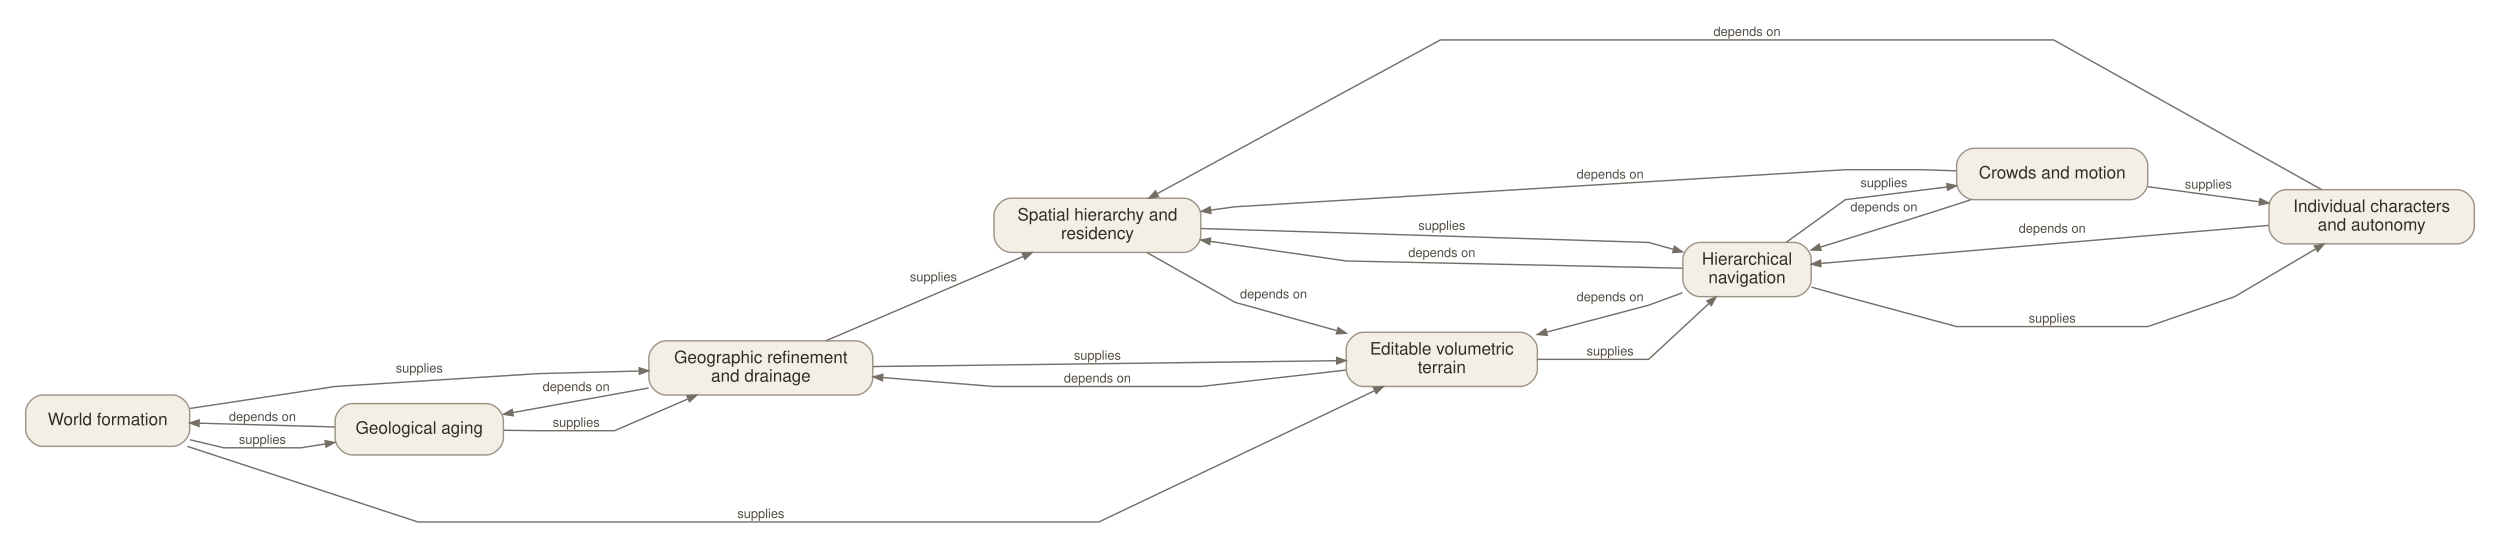
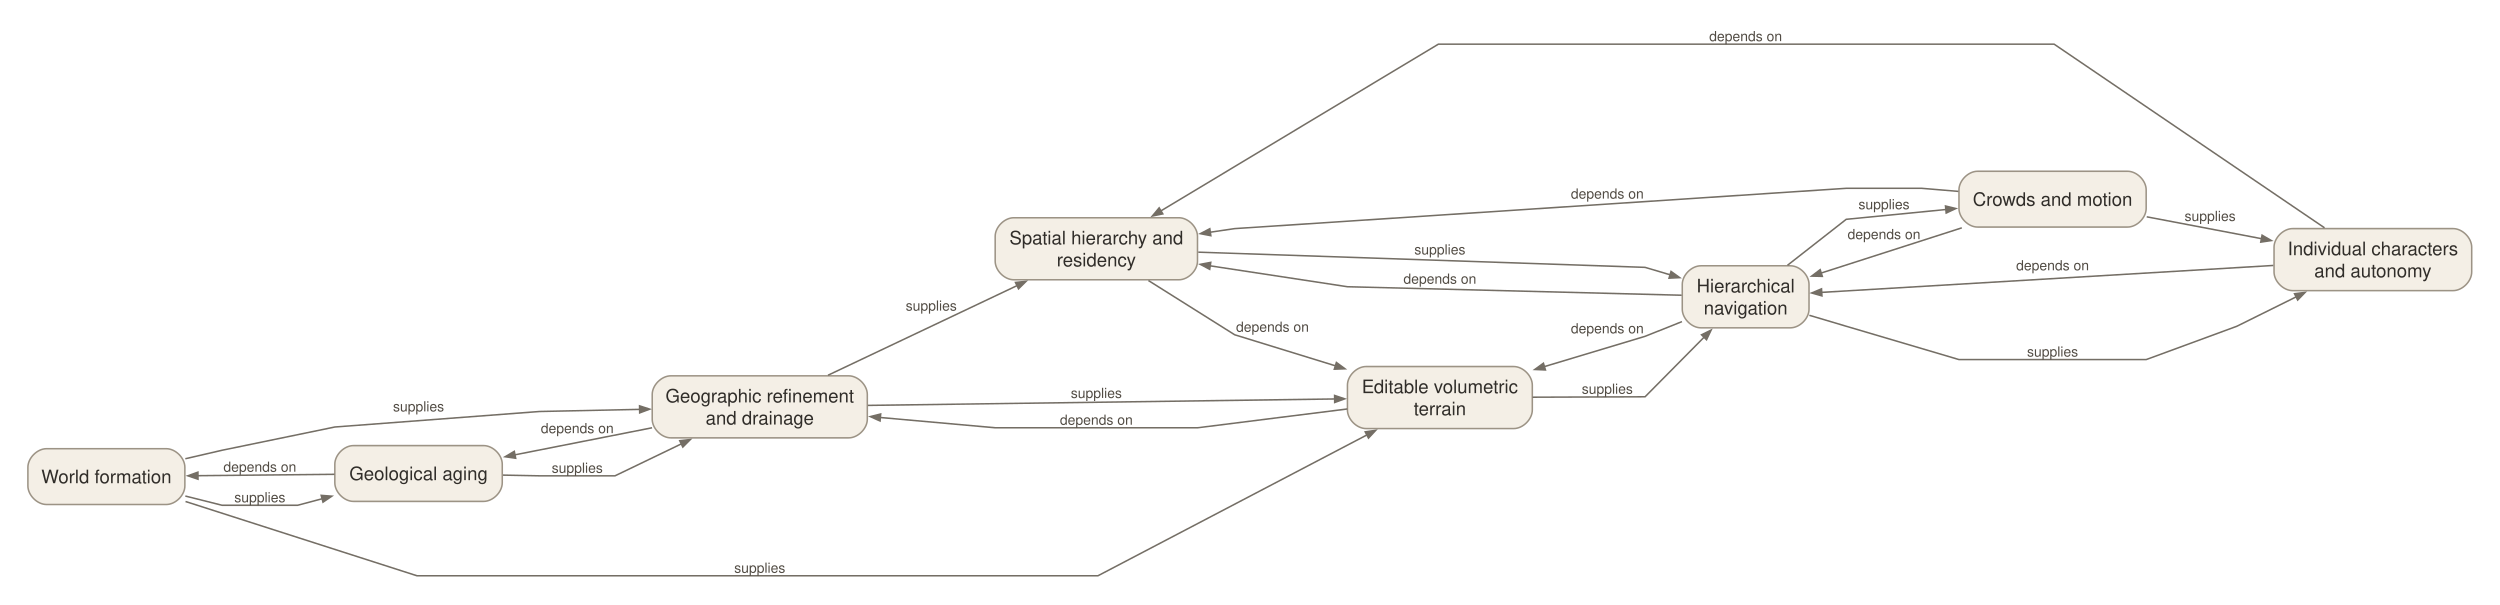
- <svg xmlns="http://www.w3.org/2000/svg" width="1753pt" height="384pt" viewBox="0.00 0.00 1753.00 384.00">
-   <g id="graph0" class="graph" transform="scale(1 1) rotate(0) translate(18 366)">
+ <svg xmlns="http://www.w3.org/2000/svg" width="1613pt" height="390pt" viewBox="0.00 0.00 1613.00 390.00">
+   <g id="graph0" class="graph" transform="scale(1 1) rotate(0) translate(18 371.5)">
    <g id="node1" class="node">
-       <path fill="#f4efe6" stroke="#9c9385" d="M103,-89C103,-89 12,-89 12,-89 6,-89 0,-83 0,-77 0,-77 0,-65 0,-65 0,-59 6,-53 12,-53 12,-53 103,-53 103,-53 109,-53 115,-59 115,-65 115,-65 115,-77 115,-77 115,-83 109,-89 103,-89" />
-       <text text-anchor="middle" x="57.5" y="-67.9" font-family="Helvetica,sans-Serif" font-size="12.00" fill="#302d29">World formation</text>
+       <path fill="#f4efe6" stroke="#9c9385" d="M89.28,-82C89.28,-82 12,-82 12,-82 6,-82 0,-76 0,-70 0,-70 0,-58 0,-58 0,-52 6,-46 12,-46 12,-46 89.28,-46 89.28,-46 95.28,-46 101.28,-52 101.28,-58 101.28,-58 101.28,-70 101.28,-70 101.28,-76 95.28,-82 89.28,-82" />
+       <text xml:space="preserve" text-anchor="middle" x="50.64" y="-59.73" font-family="Helvetica,sans-Serif" font-size="12.00" fill="#302d29">World formation</text>
    </g>
    <g id="node2" class="node">
-       <path fill="#f4efe6" stroke="#9c9385" d="M323,-83C323,-83 229,-83 229,-83 223,-83 217,-77 217,-71 217,-71 217,-59 217,-59 217,-53 223,-47 229,-47 229,-47 323,-47 323,-47 329,-47 335,-53 335,-59 335,-59 335,-71 335,-71 335,-77 329,-83 323,-83" />
-       <text text-anchor="middle" x="276" y="-61.9" font-family="Helvetica,sans-Serif" font-size="12.00" fill="#302d29">Geological aging</text>
+       <path fill="#f4efe6" stroke="#9c9385" d="M294.06,-84C294.06,-84 210.03,-84 210.03,-84 204.03,-84 198.03,-78 198.03,-72 198.03,-72 198.03,-60 198.03,-60 198.03,-54 204.03,-48 210.03,-48 210.03,-48 294.06,-48 294.06,-48 300.06,-48 306.06,-54 306.06,-60 306.06,-60 306.06,-72 306.06,-72 306.06,-78 300.06,-84 294.06,-84" />
+       <text xml:space="preserve" text-anchor="middle" x="252.05" y="-61.73" font-family="Helvetica,sans-Serif" font-size="12.00" fill="#302d29">Geological aging</text>
    </g>
    <g id="edge1" class="edge">
-       <path fill="none" stroke="#746e65" d="M115.28,-57.6C128.6,-54.45 139,-52 139,-52 139,-52 193,-52 193,-52 193,-52 200.11,-53.13 210.13,-54.72" />
-       <polygon fill="#746e65" stroke="#746e65" points="209.94,-56.99 216.72,-55.76 210.65,-52.5 209.94,-56.99" />
-       <text text-anchor="middle" x="166" y="-54.8" font-family="Helvetica,sans-Serif" font-size="9.00" fill="#514b43">supplies</text>
+       <path fill="none" stroke="#746e65" d="M101.57,-51.46C114.71,-48.16 125.28,-45.5 125.28,-45.5 125.28,-45.5 174.03,-45.5 174.03,-45.5 174.03,-45.5 180.62,-47.26 189.95,-49.74" />
+       <polygon fill="#746e65" stroke="#746e65" points="189.23,-51.9 196.09,-51.37 190.4,-47.5 189.23,-51.9" />
+       <text xml:space="preserve" text-anchor="middle" x="149.66" y="-47.45" font-family="Helvetica,sans-Serif" font-size="9.00" fill="#514b43">supplies</text>
    </g>
    <g id="node3" class="node">
-       <path fill="#f4efe6" stroke="#9c9385" d="M582,-127C582,-127 449,-127 449,-127 443,-127 437,-121 437,-115 437,-115 437,-101 437,-101 437,-95 443,-89 449,-89 449,-89 582,-89 582,-89 588,-89 594,-95 594,-101 594,-101 594,-115 594,-115 594,-121 588,-127 582,-127" />
-       <text text-anchor="middle" x="515.5" y="-111.4" font-family="Helvetica,sans-Serif" font-size="12.00" fill="#302d29">Geographic refinement</text>
-       <text text-anchor="middle" x="515.5" y="-98.4" font-family="Helvetica,sans-Serif" font-size="12.00" fill="#302d29">and drainage</text>
+       <path fill="#f4efe6" stroke="#9c9385" d="M529.59,-129.01C529.59,-129.01 414.81,-129.01 414.81,-129.01 408.81,-129.01 402.81,-123.01 402.81,-117.01 402.81,-117.01 402.81,-100.99 402.81,-100.99 402.81,-94.99 408.81,-88.99 414.81,-88.99 414.81,-88.99 529.59,-88.99 529.59,-88.99 535.59,-88.99 541.59,-94.99 541.59,-100.99 541.59,-100.99 541.59,-117.01 541.59,-117.01 541.59,-123.01 535.59,-129.01 529.59,-129.01" />
+       <text xml:space="preserve" text-anchor="middle" x="472.2" y="-111.85" font-family="Helvetica,sans-Serif" font-size="12.00" fill="#302d29">Geographic refinement</text>
+       <text xml:space="preserve" text-anchor="middle" x="472.2" y="-97.6" font-family="Helvetica,sans-Serif" font-size="12.00" fill="#302d29">and drainage</text>
    </g>
    <g id="edge2" class="edge">
-       <path fill="none" stroke="#746e65" d="M115.27,-79.6C160.75,-86.48 217,-95 217,-95 217,-95 359,-104 359,-104 359,-104 393.45,-104.89 429.92,-105.82" />
-       <polygon fill="#746e65" stroke="#746e65" points="430.19,-108.11 436.75,-106 430.31,-103.56 430.19,-108.11" />
-       <text text-anchor="middle" x="276" y="-104.8" font-family="Helvetica,sans-Serif" font-size="9.00" fill="#514b43">supplies</text>
+       <path fill="none" stroke="#746e65" d="M101.57,-75.53C114.71,-78.56 125.28,-81 125.28,-81 125.28,-81 198.03,-96 198.03,-96 198.03,-96 330.06,-106 330.06,-106 330.06,-106 361.49,-106.67 394.69,-107.37" />
+       <polygon fill="#746e65" stroke="#746e65" points="394.64,-109.65 401.18,-107.51 394.73,-105.1 394.64,-109.65" />
+       <text xml:space="preserve" text-anchor="middle" x="252.05" y="-106.06" font-family="Helvetica,sans-Serif" font-size="9.00" fill="#514b43">supplies</text>
    </g>
    <g id="node4" class="node">
-       <path fill="#f4efe6" stroke="#9c9385" d="M1048,-133C1048,-133 938,-133 938,-133 932,-133 926,-127 926,-121 926,-121 926,-107 926,-107 926,-101 932,-95 938,-95 938,-95 1048,-95 1048,-95 1054,-95 1060,-101 1060,-107 1060,-107 1060,-121 1060,-121 1060,-127 1054,-133 1048,-133" />
-       <text text-anchor="middle" x="993" y="-117.4" font-family="Helvetica,sans-Serif" font-size="12.00" fill="#302d29">Editable volumetric</text>
-       <text text-anchor="middle" x="993" y="-104.4" font-family="Helvetica,sans-Serif" font-size="12.00" fill="#302d29">terrain</text>
+       <path fill="#f4efe6" stroke="#9c9385" d="M958.65,-135.01C958.65,-135.01 863.37,-135.01 863.37,-135.01 857.37,-135.01 851.37,-129.01 851.37,-123.01 851.37,-123.01 851.37,-106.99 851.37,-106.99 851.37,-100.99 857.37,-94.99 863.37,-94.99 863.37,-94.99 958.65,-94.99 958.65,-94.99 964.65,-94.99 970.65,-100.99 970.65,-106.99 970.65,-106.99 970.65,-123.01 970.65,-123.01 970.65,-129.01 964.65,-135.01 958.65,-135.01" />
+       <text xml:space="preserve" text-anchor="middle" x="911.01" y="-117.85" font-family="Helvetica,sans-Serif" font-size="12.00" fill="#302d29">Editable volumetric</text>
+       <text xml:space="preserve" text-anchor="middle" x="911.01" y="-103.6" font-family="Helvetica,sans-Serif" font-size="12.00" fill="#302d29">terrain</text>
    </g>
    <g id="edge3" class="edge">
-       <path fill="none" stroke="#746e65" d="M113.41,-52.99C177.55,-31.96 275,0 275,0 275,0 275,0 752.5,0 752.5,0 876.16,-58.86 945.76,-91.99" />
-       <polygon fill="#746e65" stroke="#746e65" points="945.07,-94.18 951.91,-94.92 947.02,-90.07 945.07,-94.18" />
-       <text text-anchor="middle" x="515.5" y="-2.8" font-family="Helvetica,sans-Serif" font-size="9.00" fill="#514b43">supplies</text>
+       <path fill="none" stroke="#746e65" d="M101.7,-47.93C160.77,-28.97 251.05,0 251.05,0 251.05,0 251.05,0 690.36,0 690.36,0 799.76,-57.28 864.14,-90.99" />
+       <polygon fill="#746e65" stroke="#746e65" points="862.84,-92.87 869.65,-93.87 864.95,-88.84 862.84,-92.87" />
+       <text xml:space="preserve" text-anchor="middle" x="472.2" y="-1.95" font-family="Helvetica,sans-Serif" font-size="9.00" fill="#514b43">supplies</text>
    </g>
    <g id="edge4" class="edge">
-       <path fill="none" stroke="#746e65" d="M216.85,-66.61C187.5,-67.42 151.85,-68.41 121.81,-69.25" />
-       <polygon fill="#746e65" stroke="#746e65" points="121.53,-66.98 115.1,-69.43 121.66,-71.53 121.53,-66.98" />
-       <text text-anchor="middle" x="166" y="-70.8" font-family="Helvetica,sans-Serif" font-size="9.00" fill="#514b43">depends on</text>
+       <path fill="none" stroke="#746e65" d="M197.82,-65.47C170.55,-65.19 137.31,-64.86 109.42,-64.58" />
+       <polygon fill="#746e65" stroke="#746e65" points="109.74,-62.31 103.21,-64.52 109.69,-66.86 109.74,-62.31" />
+       <text xml:space="preserve" text-anchor="middle" x="149.66" y="-67.13" font-family="Helvetica,sans-Serif" font-size="9.00" fill="#514b43">depends on</text>
    </g>
    <g id="edge5" class="edge">
-       <path fill="none" stroke="#746e65" d="M335.28,-64.29C348.64,-64.13 359,-64 359,-64 359,-64 413,-64 413,-64 413,-64 438.83,-75.2 464.43,-86.3" />
-       <polygon fill="#746e65" stroke="#746e65" points="463.7,-88.46 470.57,-88.96 465.51,-84.28 463.7,-88.46" />
-       <text text-anchor="middle" x="386" y="-66.8" font-family="Helvetica,sans-Serif" font-size="9.00" fill="#514b43">supplies</text>
+       <path fill="none" stroke="#746e65" d="M306.53,-64.96C319.68,-64.7 330.06,-64.5 330.06,-64.5 330.06,-64.5 378.81,-64.5 378.81,-64.5 378.81,-64.5 399.73,-74.58 421.66,-85.14" />
+       <polygon fill="#746e65" stroke="#746e65" points="420.58,-87.15 427.43,-87.92 422.56,-83.05 420.58,-87.15" />
+       <text xml:space="preserve" text-anchor="middle" x="354.44" y="-66.45" font-family="Helvetica,sans-Serif" font-size="9.00" fill="#514b43">supplies</text>
    </g>
    <g id="edge6" class="edge">
-       <path fill="none" stroke="#746e65" d="M436.82,-93.94C406.03,-88.36 371.04,-82.03 341.66,-76.71" />
-       <polygon fill="#746e65" stroke="#746e65" points="341.9,-74.44 335.1,-75.52 341.09,-78.92 341.9,-74.44" />
-       <text text-anchor="middle" x="386" y="-91.8" font-family="Helvetica,sans-Serif" font-size="9.00" fill="#514b43">depends on</text>
+       <path fill="none" stroke="#746e65" d="M402.7,-95.5C374.3,-89.9 341.61,-83.46 314.04,-78.02" />
+       <polygon fill="#746e65" stroke="#746e65" points="314.71,-75.84 307.9,-76.81 313.83,-80.3 314.71,-75.84" />
+       <text xml:space="preserve" text-anchor="middle" x="354.44" y="-92.02" font-family="Helvetica,sans-Serif" font-size="9.00" fill="#514b43">depends on</text>
    </g>
    <g id="edge7" class="edge">
-       <path fill="none" stroke="#746e65" d="M594.22,-108.98C684.17,-110.12 831.16,-111.97 919.04,-113.08" />
-       <polygon fill="#746e65" stroke="#746e65" points="919.26,-115.36 925.78,-113.16 919.31,-110.81 919.26,-115.36" />
-       <text text-anchor="middle" x="751.5" y="-113.8" font-family="Helvetica,sans-Serif" font-size="9.00" fill="#514b43">supplies</text>
+       <path fill="none" stroke="#746e65" d="M541.93,-109.94C624.44,-111.08 761.86,-112.97 843.41,-114.09" />
+       <polygon fill="#746e65" stroke="#746e65" points="843.08,-116.36 849.61,-114.17 843.14,-111.81 843.08,-116.36" />
+       <text xml:space="preserve" text-anchor="middle" x="689.36" y="-114.74" font-family="Helvetica,sans-Serif" font-size="9.00" fill="#514b43">supplies</text>
    </g>
    <g id="node5" class="node">
-       <path fill="#f4efe6" stroke="#9c9385" d="M812,-227C812,-227 691,-227 691,-227 685,-227 679,-221 679,-215 679,-215 679,-201 679,-201 679,-195 685,-189 691,-189 691,-189 812,-189 812,-189 818,-189 824,-195 824,-201 824,-201 824,-215 824,-215 824,-221 818,-227 812,-227" />
-       <text text-anchor="middle" x="751.5" y="-211.4" font-family="Helvetica,sans-Serif" font-size="12.00" fill="#302d29">Spatial hierarchy and</text>
-       <text text-anchor="middle" x="751.5" y="-198.4" font-family="Helvetica,sans-Serif" font-size="12.00" fill="#302d29">residency</text>
+       <path fill="#f4efe6" stroke="#9c9385" d="M742.62,-231.01C742.62,-231.01 636.09,-231.01 636.09,-231.01 630.09,-231.01 624.09,-225.01 624.09,-219.01 624.09,-219.01 624.09,-202.99 624.09,-202.99 624.09,-196.99 630.09,-190.99 636.09,-190.99 636.09,-190.99 742.62,-190.99 742.62,-190.99 748.62,-190.99 754.62,-196.99 754.62,-202.99 754.62,-202.99 754.62,-219.01 754.62,-219.01 754.62,-225.01 748.62,-231.01 742.62,-231.01" />
+       <text xml:space="preserve" text-anchor="middle" x="689.36" y="-213.85" font-family="Helvetica,sans-Serif" font-size="12.00" fill="#302d29">Spatial hierarchy and</text>
+       <text xml:space="preserve" text-anchor="middle" x="689.36" y="-199.6" font-family="Helvetica,sans-Serif" font-size="12.00" fill="#302d29">residency</text>
    </g>
    <g id="edge8" class="edge">
-       <path fill="none" stroke="#746e65" d="M561.06,-127.04C600.54,-143.92 658.16,-168.54 699.47,-186.19" />
-       <polygon fill="#746e65" stroke="#746e65" points="698.83,-188.39 705.7,-188.86 700.62,-184.21 698.83,-188.39" />
-       <text text-anchor="middle" x="636.5" y="-168.8" font-family="Helvetica,sans-Serif" font-size="9.00" fill="#514b43">supplies</text>
+       <path fill="none" stroke="#746e65" d="M516.22,-129.4C551.4,-146.07 601.2,-169.68 638.19,-187.22" />
+       <polygon fill="#746e65" stroke="#746e65" points="637.19,-189.26 644.04,-189.99 639.14,-185.15 637.19,-189.26" />
+       <text xml:space="preserve" text-anchor="middle" x="582.84" y="-171.09" font-family="Helvetica,sans-Serif" font-size="9.00" fill="#514b43">supplies</text>
    </g>
    <g id="edge9" class="edge">
-       <path fill="none" stroke="#746e65" d="M925.6,-106.49C878.64,-101.18 824,-95 824,-95 824,-95 679,-95 679,-95 679,-95 640.68,-98.07 601.26,-101.22" />
-       <polygon fill="#746e65" stroke="#746e65" points="600.72,-98.98 594.42,-101.77 601.08,-103.52 600.72,-98.98" />
-       <text text-anchor="middle" x="751.5" y="-97.8" font-family="Helvetica,sans-Serif" font-size="9.00" fill="#514b43">depends on</text>
+       <path fill="none" stroke="#746e65" d="M851.26,-107.63C807.26,-102.11 754.62,-95.5 754.62,-95.5 754.62,-95.5 624.09,-95.5 624.09,-95.5 624.09,-95.5 587.25,-98.8 549.97,-102.13" />
+       <polygon fill="#746e65" stroke="#746e65" points="549.8,-99.86 543.53,-102.71 550.21,-104.39 549.8,-99.86" />
+       <text xml:space="preserve" text-anchor="middle" x="689.36" y="-97.45" font-family="Helvetica,sans-Serif" font-size="9.00" fill="#514b43">depends on</text>
    </g>
    <g id="node6" class="node">
-       <path fill="#f4efe6" stroke="#9c9385" d="M1240,-196C1240,-196 1174,-196 1174,-196 1168,-196 1162,-190 1162,-184 1162,-184 1162,-170 1162,-170 1162,-164 1168,-158 1174,-158 1174,-158 1240,-158 1240,-158 1246,-158 1252,-164 1252,-170 1252,-170 1252,-184 1252,-184 1252,-190 1246,-196 1240,-196" />
-       <text text-anchor="middle" x="1207" y="-180.4" font-family="Helvetica,sans-Serif" font-size="12.00" fill="#302d29">Hierarchical</text>
-       <text text-anchor="middle" x="1207" y="-167.4" font-family="Helvetica,sans-Serif" font-size="12.00" fill="#302d29">navigation</text>
+       <path fill="#f4efe6" stroke="#9c9385" d="M1137.18,-200.01C1137.18,-200.01 1079.4,-200.01 1079.4,-200.01 1073.4,-200.01 1067.4,-194.01 1067.4,-188.01 1067.4,-188.01 1067.4,-171.99 1067.4,-171.99 1067.4,-165.99 1073.4,-159.99 1079.4,-159.99 1079.4,-159.99 1137.18,-159.99 1137.18,-159.99 1143.18,-159.99 1149.18,-165.99 1149.18,-171.99 1149.18,-171.99 1149.18,-188.01 1149.18,-188.01 1149.18,-194.01 1143.18,-200.01 1137.18,-200.01" />
+       <text xml:space="preserve" text-anchor="middle" x="1108.29" y="-182.85" font-family="Helvetica,sans-Serif" font-size="12.00" fill="#302d29">Hierarchical</text>
+       <text xml:space="preserve" text-anchor="middle" x="1108.29" y="-168.6" font-family="Helvetica,sans-Serif" font-size="12.00" fill="#302d29">navigation</text>
    </g>
    <g id="edge10" class="edge">
-       <path fill="none" stroke="#746e65" d="M1060.1,-114C1097.95,-114 1138,-114 1138,-114 1138,-114 1161.14,-135.44 1180.43,-153.31" />
-       <polygon fill="#746e65" stroke="#746e65" points="1178.91,-155.01 1185.23,-157.76 1182.01,-151.67 1178.91,-155.01" />
-       <text text-anchor="middle" x="1111" y="-116.8" font-family="Helvetica,sans-Serif" font-size="9.00" fill="#514b43">supplies</text>
+       <path fill="none" stroke="#746e65" d="M970.79,-115.22C1005.77,-115.36 1043.4,-115.5 1043.4,-115.5 1043.4,-115.5 1063.9,-136.19 1081.67,-154.14" />
+       <polygon fill="#746e65" stroke="#746e65" points="1079.82,-155.5 1086.01,-158.52 1083.05,-152.3 1079.82,-155.5" />
+       <text xml:space="preserve" text-anchor="middle" x="1019.03" y="-117.45" font-family="Helvetica,sans-Serif" font-size="9.00" fill="#514b43">supplies</text>
    </g>
    <g id="edge11" class="edge">
-       <path fill="none" stroke="#746e65" d="M786.17,-188.96C813.66,-173.41 848,-154 848,-154 848,-154 883.49,-144.14 919.23,-134.21" />
-       <polygon fill="#746e65" stroke="#746e65" points="920.25,-136.29 925.9,-132.36 919.03,-131.91 920.25,-136.29" />
-       <text text-anchor="middle" x="875" y="-156.8" font-family="Helvetica,sans-Serif" font-size="9.00" fill="#514b43">depends on</text>
+       <path fill="none" stroke="#746e65" d="M722.97,-190.49C748.11,-174.68 778.62,-155.5 778.62,-155.5 778.62,-155.5 811.14,-145.47 843.83,-135.4" />
+       <polygon fill="#746e65" stroke="#746e65" points="844.24,-137.65 849.79,-133.56 842.9,-133.3 844.24,-137.65" />
+       <text xml:space="preserve" text-anchor="middle" x="803" y="-157.45" font-family="Helvetica,sans-Serif" font-size="9.00" fill="#514b43">depends on</text>
    </g>
    <g id="edge12" class="edge">
-       <path fill="none" stroke="#746e65" d="M824.11,-205.77C935.59,-202.3 1138,-196 1138,-196 1138,-196 1145.4,-193.93 1155.32,-191.16" />
-       <polygon fill="#746e65" stroke="#746e65" points="1156.14,-193.3 1161.78,-189.35 1154.91,-188.91 1156.14,-193.3" />
-       <text text-anchor="middle" x="993" y="-204.8" font-family="Helvetica,sans-Serif" font-size="9.00" fill="#514b43">supplies</text>
+       <path fill="none" stroke="#746e65" d="M755.11,-208.8C857.03,-205.33 1043.4,-199 1043.4,-199 1043.4,-199 1050.36,-196.93 1059.68,-194.16" />
+       <polygon fill="#746e65" stroke="#746e65" points="1060.16,-196.39 1065.74,-192.36 1058.86,-192.03 1060.16,-196.39" />
+       <text xml:space="preserve" text-anchor="middle" x="911.01" y="-207.35" font-family="Helvetica,sans-Serif" font-size="9.00" fill="#514b43">supplies</text>
    </g>
    <g id="edge13" class="edge">
-       <path fill="none" stroke="#746e65" d="M1161.78,-160.74C1148.8,-155.97 1138,-152 1138,-152 1138,-152 1102.51,-142.63 1066.77,-133.2" />
-       <polygon fill="#746e65" stroke="#746e65" points="1066.96,-130.9 1060.1,-131.44 1065.8,-135.3 1066.96,-130.9" />
-       <text text-anchor="middle" x="1111" y="-154.8" font-family="Helvetica,sans-Serif" font-size="9.00" fill="#514b43">depends on</text>
+       <path fill="none" stroke="#746e65" d="M1067.19,-164C1054.35,-158.87 1043.4,-154.5 1043.4,-154.5 1043.4,-154.5 1010.88,-144.72 978.19,-134.9" />
+       <polygon fill="#746e65" stroke="#746e65" points="979.12,-132.8 972.24,-133.11 977.81,-137.16 979.12,-132.8" />
+       <text xml:space="preserve" text-anchor="middle" x="1019.03" y="-156.45" font-family="Helvetica,sans-Serif" font-size="9.00" fill="#514b43">depends on</text>
    </g>
    <g id="edge14" class="edge">
-       <path fill="none" stroke="#746e65" d="M1161.94,-177.94C1083.09,-179.63 926,-183 926,-183 926,-183 876.62,-190.12 830.54,-196.75" />
-       <polygon fill="#746e65" stroke="#746e65" points="830.18,-194.51 824.07,-197.69 830.83,-199.01 830.18,-194.51" />
-       <text text-anchor="middle" x="993" y="-185.8" font-family="Helvetica,sans-Serif" font-size="9.00" fill="#514b43">depends on</text>
+       <path fill="none" stroke="#746e65" d="M1067.02,-181.02C994.95,-182.85 851.37,-186.5 851.37,-186.5 851.37,-186.5 805.4,-193.49 762.59,-200.01" />
+       <polygon fill="#746e65" stroke="#746e65" points="762.5,-197.72 756.41,-200.95 763.18,-202.22 762.5,-197.72" />
+       <text xml:space="preserve" text-anchor="middle" x="911.01" y="-188.45" font-family="Helvetica,sans-Serif" font-size="9.00" fill="#514b43">depends on</text>
    </g>
    <g id="node7" class="node">
-       <path fill="#f4efe6" stroke="#9c9385" d="M1476,-262C1476,-262 1366,-262 1366,-262 1360,-262 1354,-256 1354,-250 1354,-250 1354,-238 1354,-238 1354,-232 1360,-226 1366,-226 1366,-226 1476,-226 1476,-226 1482,-226 1488,-232 1488,-238 1488,-238 1488,-250 1488,-250 1488,-256 1482,-262 1476,-262" />
-       <text text-anchor="middle" x="1421" y="-240.9" font-family="Helvetica,sans-Serif" font-size="12.00" fill="#302d29">Crowds and motion</text>
+       <path fill="#f4efe6" stroke="#9c9385" d="M1354.71,-261C1354.71,-261 1257.93,-261 1257.93,-261 1251.93,-261 1245.93,-255 1245.93,-249 1245.93,-249 1245.93,-237 1245.93,-237 1245.93,-231 1251.93,-225 1257.93,-225 1257.93,-225 1354.71,-225 1354.71,-225 1360.71,-225 1366.71,-231 1366.71,-237 1366.71,-237 1366.71,-249 1366.71,-249 1366.71,-255 1360.71,-261 1354.71,-261" />
+       <text xml:space="preserve" text-anchor="middle" x="1306.32" y="-238.72" font-family="Helvetica,sans-Serif" font-size="12.00" fill="#302d29">Crowds and motion</text>
    </g>
    <g id="edge15" class="edge">
-       <path fill="none" stroke="#746e65" d="M1234.49,-196.08C1253.58,-209.84 1276,-226 1276,-226 1276,-226 1311.49,-230.44 1347.23,-234.9" />
-       <polygon fill="#746e65" stroke="#746e65" points="1347.17,-237.19 1353.9,-235.74 1347.73,-232.67 1347.17,-237.19" />
-       <text text-anchor="middle" x="1303" y="-234.8" font-family="Helvetica,sans-Serif" font-size="9.00" fill="#514b43">supplies</text>
+       <path fill="none" stroke="#746e65" d="M1135.28,-200.34C1152.96,-214.18 1173.18,-230 1173.18,-230 1173.18,-230 1205.14,-233.14 1237.63,-236.34" />
+       <polygon fill="#746e65" stroke="#746e65" points="1237.24,-238.59 1243.93,-236.96 1237.68,-234.06 1237.24,-238.59" />
+       <text xml:space="preserve" text-anchor="middle" x="1197.56" y="-236.53" font-family="Helvetica,sans-Serif" font-size="9.00" fill="#514b43">supplies</text>
    </g>
    <g id="node8" class="node">
-       <path fill="#f4efe6" stroke="#9c9385" d="M1705,-233C1705,-233 1585,-233 1585,-233 1579,-233 1573,-227 1573,-221 1573,-221 1573,-207 1573,-207 1573,-201 1579,-195 1585,-195 1585,-195 1705,-195 1705,-195 1711,-195 1717,-201 1717,-207 1717,-207 1717,-221 1717,-221 1717,-227 1711,-233 1705,-233" />
-       <text text-anchor="middle" x="1645" y="-217.4" font-family="Helvetica,sans-Serif" font-size="12.00" fill="#302d29">Individual characters</text>
-       <text text-anchor="middle" x="1645" y="-204.4" font-family="Helvetica,sans-Serif" font-size="12.00" fill="#302d29">and autonomy</text>
+       <path fill="#f4efe6" stroke="#9c9385" d="M1564.74,-224.01C1564.74,-224.01 1461.21,-224.01 1461.21,-224.01 1455.21,-224.01 1449.21,-218.01 1449.21,-212.01 1449.21,-212.01 1449.21,-195.99 1449.21,-195.99 1449.21,-189.99 1455.21,-183.99 1461.21,-183.99 1461.21,-183.99 1564.74,-183.99 1564.74,-183.99 1570.74,-183.99 1576.74,-189.99 1576.74,-195.99 1576.74,-195.99 1576.74,-212.01 1576.74,-212.01 1576.74,-218.01 1570.74,-224.01 1564.74,-224.01" />
+       <text xml:space="preserve" text-anchor="middle" x="1512.98" y="-206.85" font-family="Helvetica,sans-Serif" font-size="12.00" fill="#302d29">Individual characters</text>
+       <text xml:space="preserve" text-anchor="middle" x="1512.98" y="-192.6" font-family="Helvetica,sans-Serif" font-size="12.00" fill="#302d29">and autonomy</text>
    </g>
    <g id="edge16" class="edge">
-       <path fill="none" stroke="#746e65" d="M1252.22,-164.65C1265.2,-161.02 1276,-158 1276,-158 1276,-158 1354,-137 1354,-137 1354,-137 1488,-137 1488,-137 1488,-137 1549,-158 1549,-158 1549,-158 1579.3,-175.86 1605.67,-191.41" />
-       <polygon fill="#746e65" stroke="#746e65" points="1604.82,-193.54 1611.57,-194.88 1607.13,-189.62 1604.82,-193.54" />
-       <text text-anchor="middle" x="1421" y="-139.8" font-family="Helvetica,sans-Serif" font-size="9.00" fill="#514b43">supplies</text>
+       <path fill="none" stroke="#746e65" d="M1149.39,-168.07C1162.23,-164.26 1173.18,-161 1173.18,-161 1173.18,-161 1245.93,-139.5 1245.93,-139.5 1245.93,-139.5 1366.71,-139.5 1366.71,-139.5 1366.71,-139.5 1425.21,-161 1425.21,-161 1425.21,-161 1443.67,-170.15 1463.56,-180.01" />
+       <polygon fill="#746e65" stroke="#746e65" points="1462.44,-181.99 1469.27,-182.84 1464.46,-177.91 1462.44,-181.99" />
+       <text xml:space="preserve" text-anchor="middle" x="1306.32" y="-141.45" font-family="Helvetica,sans-Serif" font-size="9.00" fill="#514b43">supplies</text>
    </g>
    <g id="edge18" class="edge">
-       <path fill="none" stroke="#746e65" d="M1353.65,-246.21C1340.16,-246.66 1330,-247 1330,-247 1330,-247 1276,-247 1276,-247 1276,-247 848,-221 848,-221 848,-221 841.12,-220.06 831.04,-218.69" />
-       <polygon fill="#746e65" stroke="#746e65" points="831.14,-216.41 824.39,-217.79 830.53,-220.92 831.14,-216.41" />
-       <text text-anchor="middle" x="1111" y="-240.8" font-family="Helvetica,sans-Serif" font-size="9.00" fill="#514b43">depends on</text>
+       <path fill="none" stroke="#746e65" d="M1245.6,-248.01C1232.24,-249.13 1221.93,-250 1221.93,-250 1221.93,-250 1173.18,-250 1173.18,-250 1173.18,-250 778.62,-224 778.62,-224 778.62,-224 772.15,-223.05 762.71,-221.66" />
+       <polygon fill="#746e65" stroke="#746e65" points="763.23,-219.43 756.46,-220.74 762.56,-223.93 763.23,-219.43" />
+       <text xml:space="preserve" text-anchor="middle" x="1019.03" y="-243.37" font-family="Helvetica,sans-Serif" font-size="9.00" fill="#514b43">depends on</text>
    </g>
    <g id="edge17" class="edge">
-       <path fill="none" stroke="#746e65" d="M1364.03,-225.96C1345.72,-220.07 1330,-215 1330,-215 1330,-215 1291.88,-203.13 1258.26,-192.65" />
-       <polygon fill="#746e65" stroke="#746e65" points="1258.93,-190.48 1252.04,-190.72 1257.57,-194.82 1258.93,-190.48" />
-       <text text-anchor="middle" x="1303" y="-217.8" font-family="Helvetica,sans-Serif" font-size="9.00" fill="#514b43">depends on</text>
+       <path fill="none" stroke="#746e65" d="M1247.76,-224.5C1218.88,-215.22 1184.32,-204.11 1156.95,-195.32" />
+       <polygon fill="#746e65" stroke="#746e65" points="1157.76,-193.19 1150.87,-193.36 1156.37,-197.52 1157.76,-193.19" />
+       <text xml:space="preserve" text-anchor="middle" x="1197.56" y="-217.22" font-family="Helvetica,sans-Serif" font-size="9.00" fill="#514b43">depends on</text>
    </g>
    <g id="edge19" class="edge">
-       <path fill="none" stroke="#746e65" d="M1488.01,-235.08C1512.63,-231.75 1540.81,-227.94 1566.39,-224.49" />
-       <polygon fill="#746e65" stroke="#746e65" points="1566.69,-226.74 1572.83,-223.62 1566.08,-222.23 1566.69,-226.74" />
-       <text text-anchor="middle" x="1530.5" y="-233.8" font-family="Helvetica,sans-Serif" font-size="9.00" fill="#514b43">supplies</text>
+       <path fill="none" stroke="#746e65" d="M1367.06,-231.61C1390.27,-227.19 1417.04,-222.09 1441.2,-217.49" />
+       <polygon fill="#746e65" stroke="#746e65" points="1441.5,-219.75 1447.46,-216.29 1440.65,-215.28 1441.5,-219.75" />
+       <text xml:space="preserve" text-anchor="middle" x="1407.96" y="-228.94" font-family="Helvetica,sans-Serif" font-size="9.00" fill="#514b43">supplies</text>
    </g>
    <g id="edge21" class="edge">
-       <path fill="none" stroke="#746e65" d="M1609.8,-233.1C1547.53,-267.89 1422,-338 1422,-338 992,-338 992,-338 992,-338 992,-338 862.07,-267.47 793.61,-230.31" />
-       <polygon fill="#746e65" stroke="#746e65" points="794.38,-228.14 787.58,-227.04 792.21,-232.14 794.38,-228.14" />
-       <text text-anchor="middle" x="1207" y="-340.8" font-family="Helvetica,sans-Serif" font-size="9.00" fill="#514b43">depends on</text>
+       <path fill="none" stroke="#746e65" d="M1481.78,-224.51C1424.85,-263.18 1307.32,-343 1307.32,-343 910.01,-343 910.01,-343 910.01,-343 910.01,-343 794.39,-273.52 730.92,-235.38" />
+       <polygon fill="#746e65" stroke="#746e65" points="732.24,-233.51 725.49,-232.12 729.89,-237.41 732.24,-233.51" />
+       <text xml:space="preserve" text-anchor="middle" x="1108.29" y="-344.95" font-family="Helvetica,sans-Serif" font-size="9.00" fill="#514b43">depends on</text>
    </g>
    <g id="edge20" class="edge">
-       <path fill="none" stroke="#746e65" d="M1572.74,-207.95C1484.57,-200.47 1336.64,-187.92 1259.04,-181.33" />
-       <polygon fill="#746e65" stroke="#746e65" points="1258.87,-179.03 1252.21,-180.75 1258.49,-183.57 1258.87,-179.03" />
-       <text text-anchor="middle" x="1421" y="-202.8" font-family="Helvetica,sans-Serif" font-size="9.00" fill="#514b43">depends on</text>
+       <path fill="none" stroke="#746e65" d="M1448.75,-200.23C1367.88,-195.41 1229.65,-187.17 1157.04,-182.85" />
+       <polygon fill="#746e65" stroke="#746e65" points="1157.51,-180.59 1150.88,-182.48 1157.24,-185.14 1157.51,-180.59" />
+       <text xml:space="preserve" text-anchor="middle" x="1306.32" y="-197.12" font-family="Helvetica,sans-Serif" font-size="9.00" fill="#514b43">depends on</text>
    </g>
  </g>
</svg>
